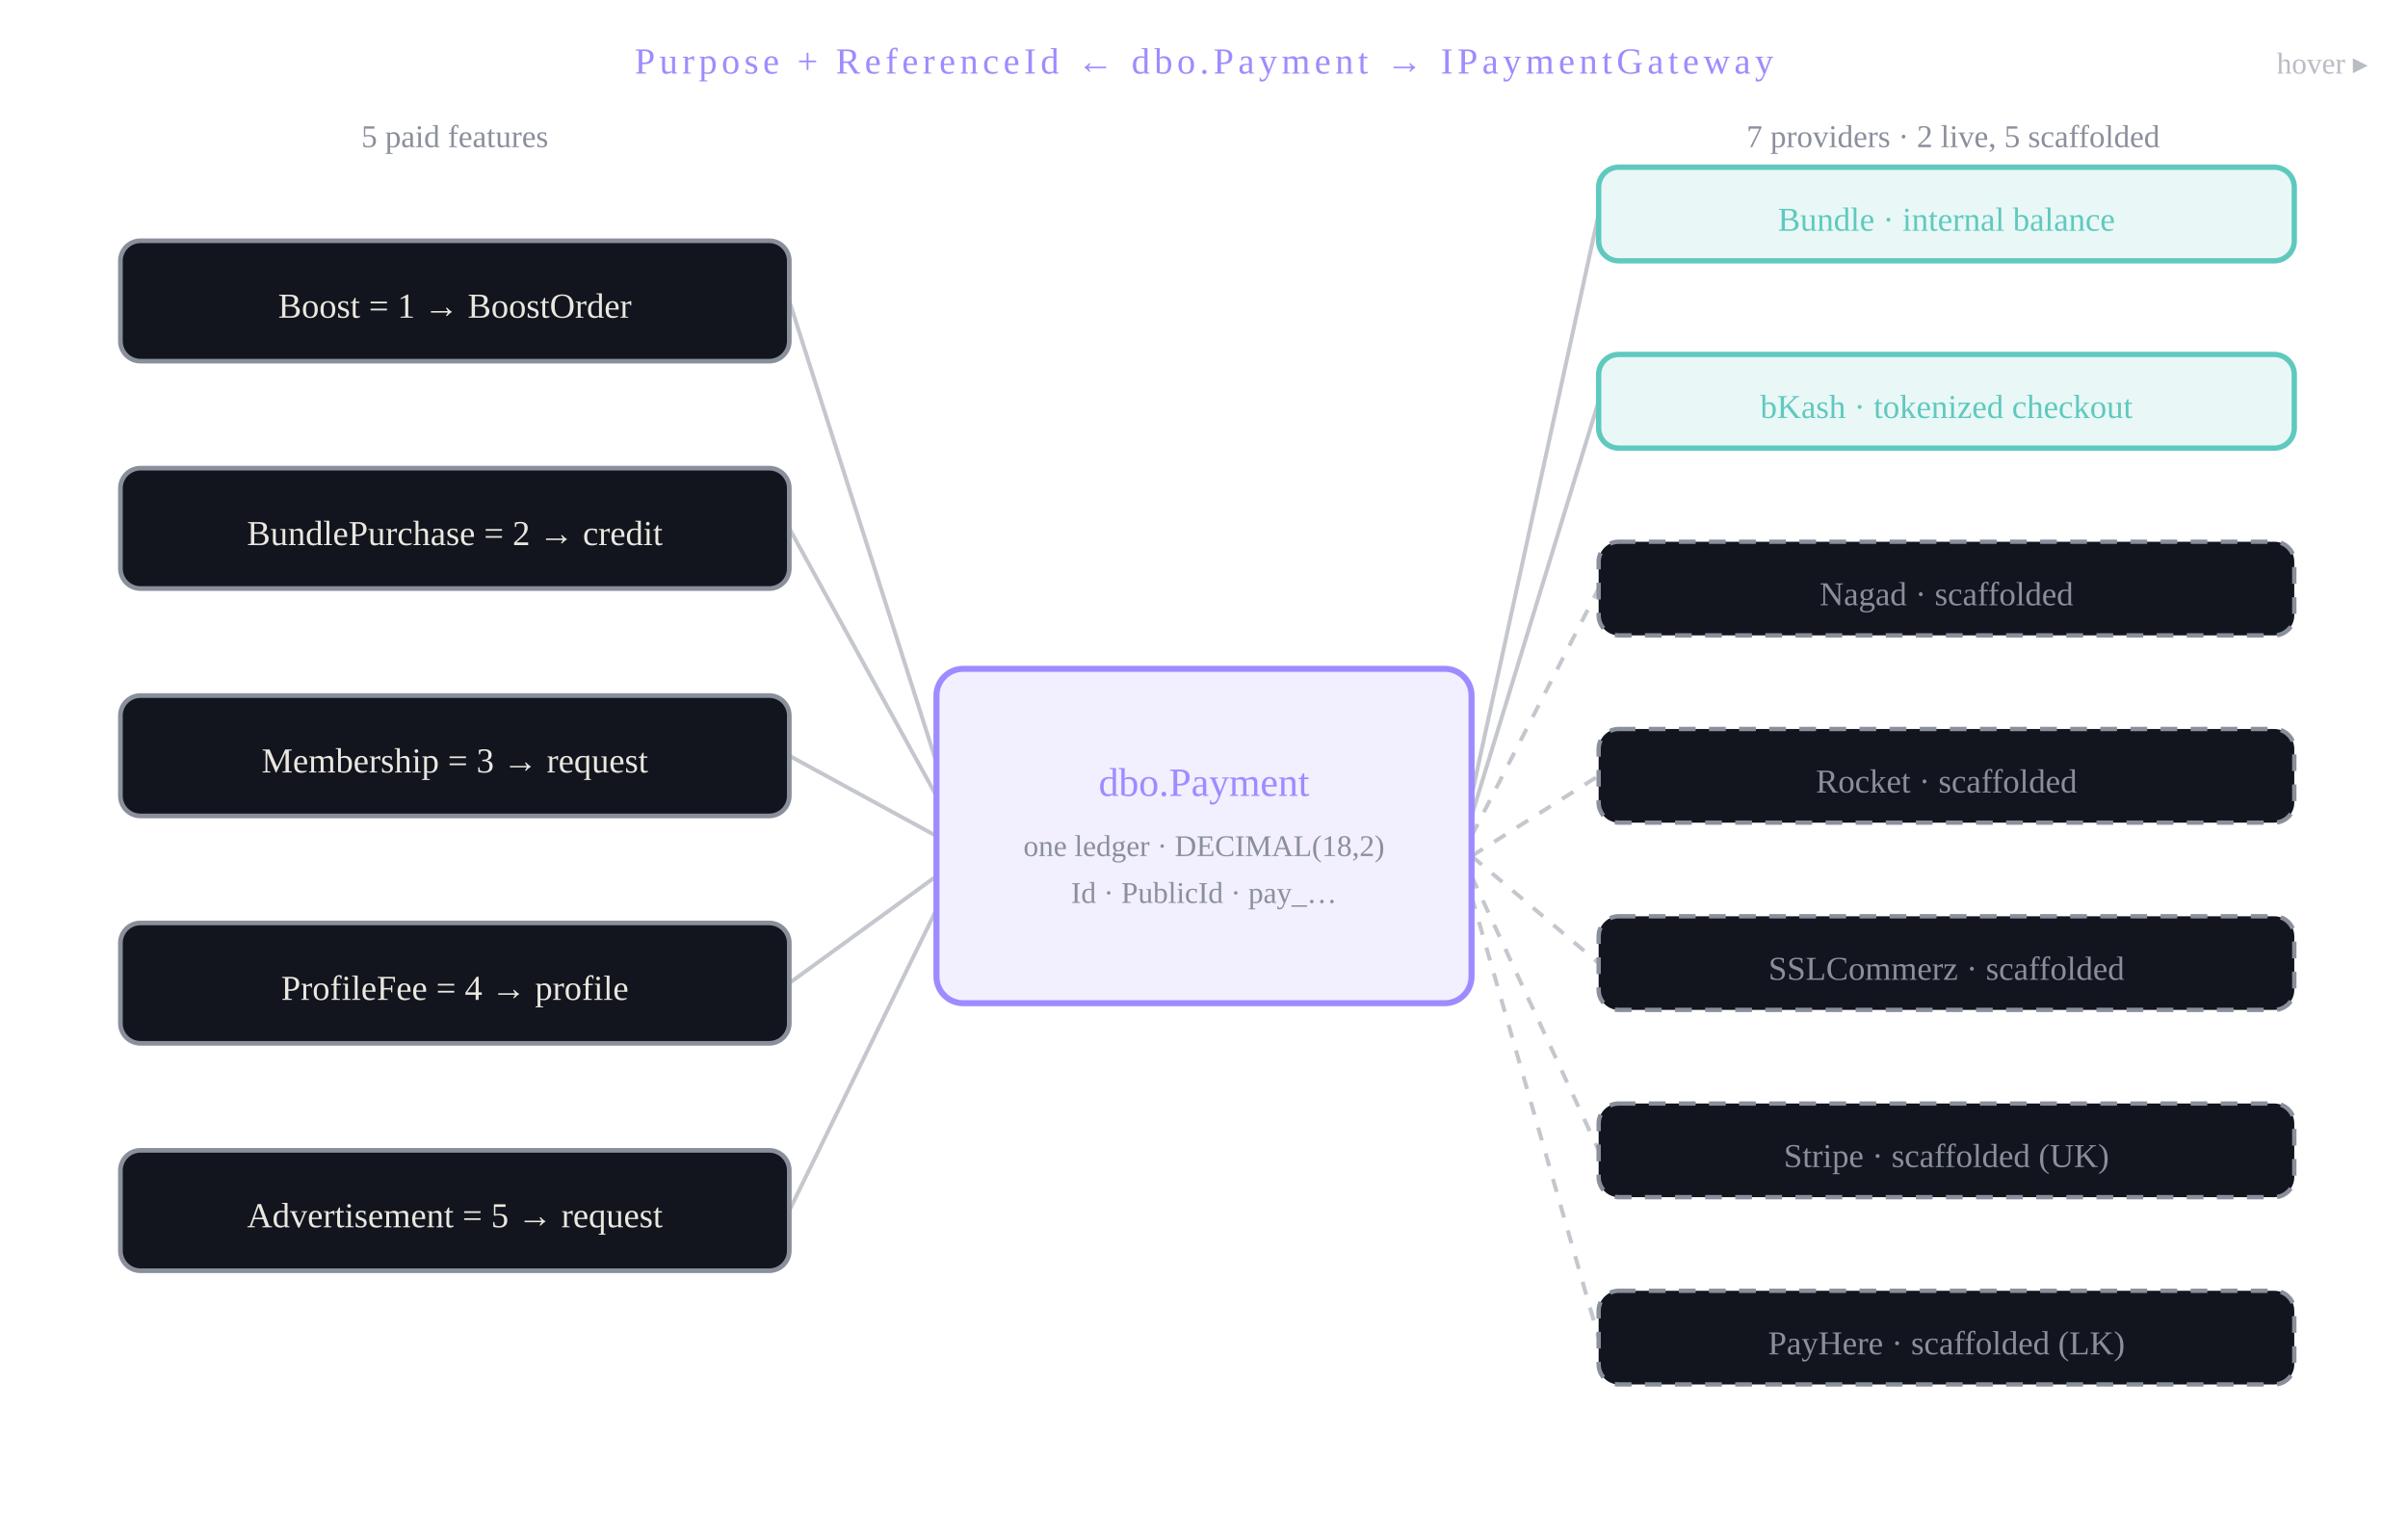
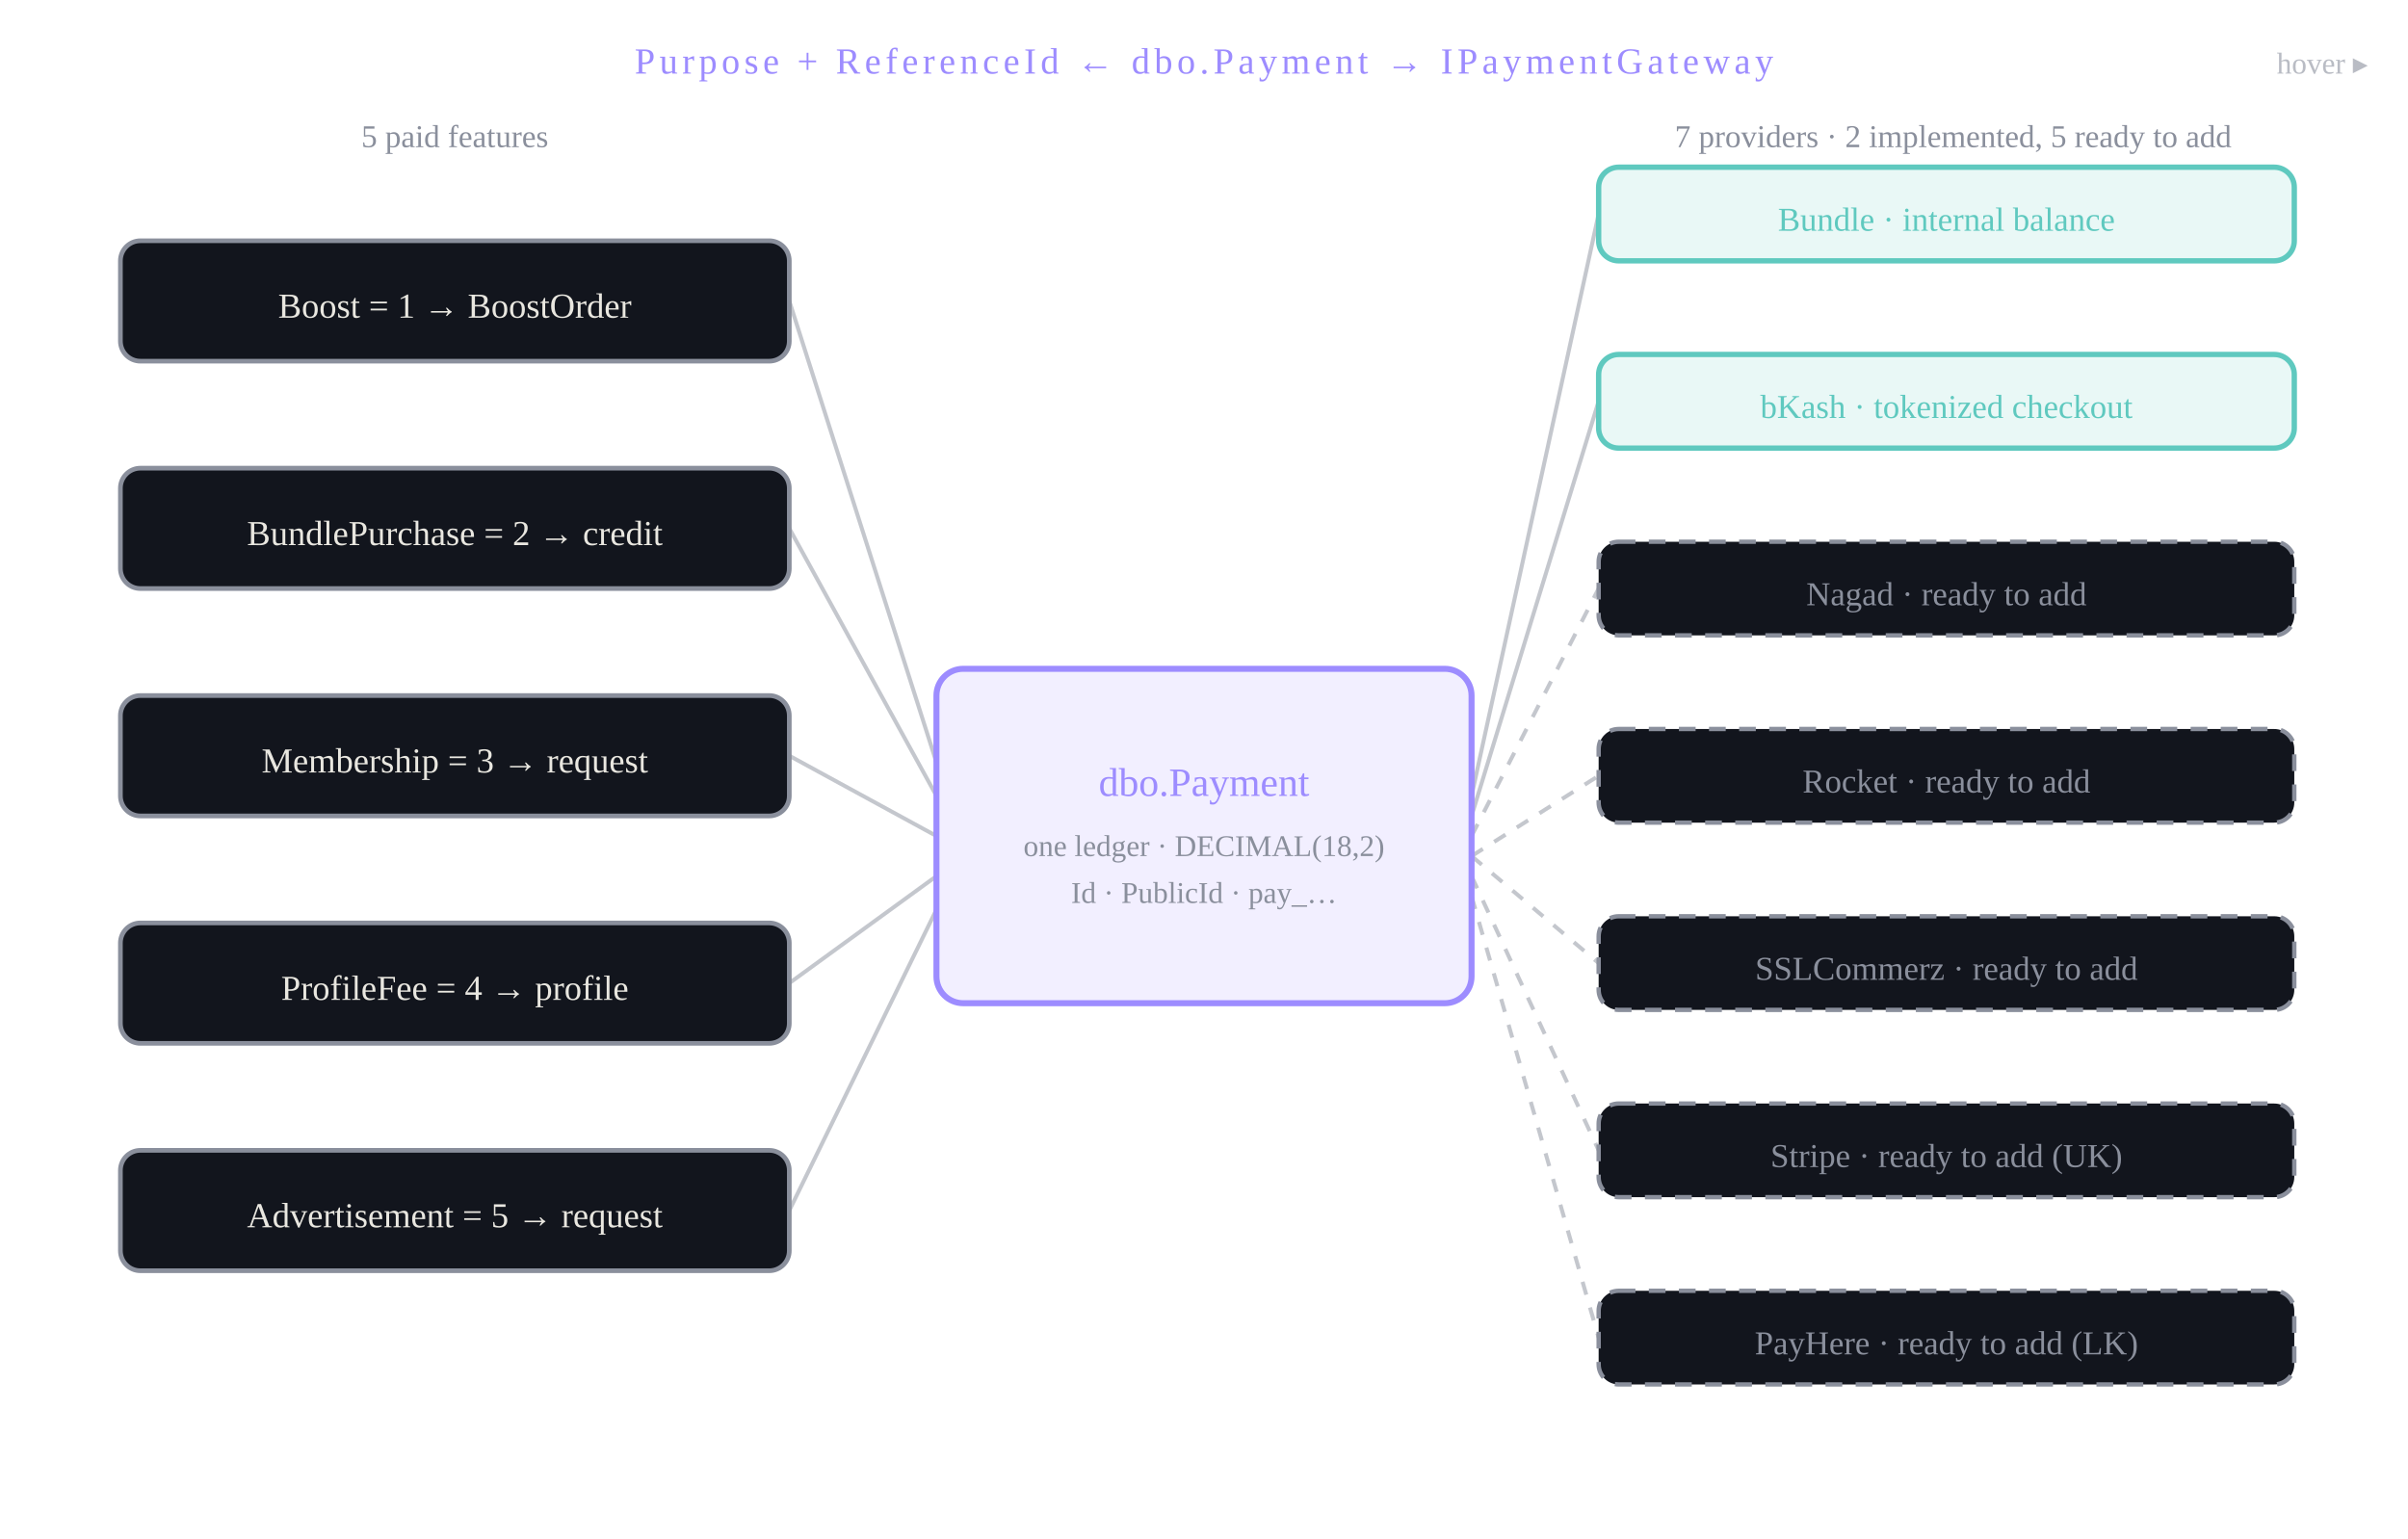
<svg xmlns="http://www.w3.org/2000/svg" viewBox="0 0 720 460" role="img" aria-labelledby="pdec-t pdec-d">
  <style>
    .pdec-node{ cursor:pointer; transition:opacity .2s ease; }
    .pdec-node:focus{ outline:none; }
    .pdec-hit{ fill:transparent; }
    svg:hover .pdec-node:not(:hover),
    svg:focus-within .pdec-node:not(:focus-within){ opacity:.28; }
    .pdec-box{ transition:stroke-width .2s ease; }
    .pdec-node:hover .pdec-box,
    .pdec-node:focus-within .pdec-box{ stroke-width:2.2; }
    .pdec-note{ opacity:0; transition:opacity .18s ease; }
    .pdec-node:hover .pdec-note,
    .pdec-node:focus-within .pdec-note{ opacity:1; }
    .pdec-hint{ opacity:.6; }
    svg:hover .pdec-hint, svg:focus-within .pdec-hint{ opacity:0; transition:opacity .25s ease; }
    @media (prefers-reduced-motion: reduce){ *{animation:none!important} }
  </style>
  <g style="font-family:var(--font-mono,'IBM Plex Mono',ui-monospace,monospace)" fill="var(--color-ink,#e9e7e0)" font-size="12">
    <text x="360" y="22" text-anchor="middle" font-size="11" letter-spacing="1.3" fill="var(--color-q1,#9d8cff)">Purpose + ReferenceId ← dbo.Payment → IPaymentGateway</text>
    <text x="136" y="44" text-anchor="middle" font-size="9.5" fill="var(--color-muted,#8a8f9c)">5 paid features</text>
-     <text x="584" y="44" text-anchor="middle" font-size="9.5" fill="var(--color-muted,#8a8f9c)">7 providers · 2 live, 5 scaffolded</text>
+     <text x="584" y="44" text-anchor="middle" font-size="9.5" fill="var(--color-muted,#8a8f9c)">7 providers · 2 implemented, 5 ready to add</text>
    <g stroke="var(--color-muted,#8a8f9c)" stroke-width="1.2" opacity="0.5">
      <line x1="236" y1="90" x2="280" y2="228" />
      <line x1="236" y1="158" x2="280" y2="238" />
      <line x1="236" y1="226" x2="280" y2="250" />
      <line x1="236" y1="294" x2="280" y2="262" />
      <line x1="236" y1="362" x2="280" y2="272" />
    </g>
    <g stroke="var(--color-muted,#8a8f9c)" stroke-width="1.2" opacity="0.5">
      <line x1="440" y1="238" x2="478" y2="64" />
      <line x1="440" y1="244" x2="478" y2="120" />
      <line x1="440" y1="250" x2="478" y2="176" stroke-dasharray="4 4" />
      <line x1="440" y1="256" x2="478" y2="232" stroke-dasharray="4 4" />
      <line x1="440" y1="256" x2="478" y2="288" stroke-dasharray="4 4" />
      <line x1="440" y1="262" x2="478" y2="344" stroke-dasharray="4 4" />
      <line x1="440" y1="268" x2="478" y2="400" stroke-dasharray="4 4" />
    </g>
    <g class="pdec-node" tabindex="0" role="group" aria-label="dbo.Payment, the one generic money ledger shared by every feature">
      <rect class="pdec-hit" x="278" y="198" width="164" height="104" />
      <rect class="pdec-box" x="280" y="200" width="160" height="100" rx="8" fill="var(--color-q1,#9d8cff)" fill-opacity="0.14" stroke="var(--color-q1,#9d8cff)" stroke-width="1.8" />
      <text x="360" y="238" text-anchor="middle" font-size="12" fill="var(--color-q1,#9d8cff)">dbo.Payment</text>
      <text x="360" y="256" text-anchor="middle" font-size="9" fill="var(--color-muted,#8a8f9c)">one ledger · DECIMAL(18,2)</text>
      <text x="360" y="270" text-anchor="middle" font-size="9" fill="var(--color-muted,#8a8f9c)">Id · PublicId · pay_…</text>
      <text class="pdec-note" x="360" y="316" text-anchor="middle" font-size="9" fill="var(--color-muted,#8a8f9c)">status, idempotency, settlement, refunds live ONCE here</text>
    </g>
    <g class="pdec-node" tabindex="0" role="group" aria-label="Boost, purpose 1, links to a BoostOrder row">
      <rect class="pdec-hit" x="34" y="70" width="204" height="40" />
      <rect class="pdec-box" x="36" y="72" width="200" height="36" rx="6" fill="var(--color-surface,#12151d)" stroke="var(--color-muted,#8a8f9c)" stroke-width="1.4" />
      <text x="136" y="95" text-anchor="middle" font-size="10.5">Boost = 1 → BoostOrder</text>
      <text class="pdec-note" x="136" y="64" text-anchor="middle" font-size="9" fill="var(--color-muted,#8a8f9c)">paid ad promotion</text>
    </g>
    <g class="pdec-node" tabindex="0" role="group" aria-label="BundlePurchase, purpose 2, credits the user balance, no domain table">
      <rect class="pdec-hit" x="34" y="138" width="204" height="40" />
      <rect class="pdec-box" x="36" y="140" width="200" height="36" rx="6" fill="var(--color-surface,#12151d)" stroke="var(--color-muted,#8a8f9c)" stroke-width="1.4" />
      <text x="136" y="163" text-anchor="middle" font-size="10.5">BundlePurchase = 2 → credit</text>
      <text class="pdec-note" x="136" y="132" text-anchor="middle" font-size="9" fill="var(--color-muted,#8a8f9c)">no domain table — the row IS the order</text>
    </g>
    <g class="pdec-node" tabindex="0" role="group" aria-label="Membership, purpose 3, links to the membership request">
      <rect class="pdec-hit" x="34" y="206" width="204" height="40" />
      <rect class="pdec-box" x="36" y="208" width="200" height="36" rx="6" fill="var(--color-surface,#12151d)" stroke="var(--color-muted,#8a8f9c)" stroke-width="1.4" />
      <text x="136" y="231" text-anchor="middle" font-size="10.5">Membership = 3 → request</text>
      <text class="pdec-note" x="136" y="200" text-anchor="middle" font-size="9" fill="var(--color-muted,#8a8f9c)">tier purchase / renewal</text>
    </g>
    <g class="pdec-node" tabindex="0" role="group" aria-label="ProfileFee, purpose 4, unlocks a professional profile">
      <rect class="pdec-hit" x="34" y="274" width="204" height="40" />
      <rect class="pdec-box" x="36" y="276" width="200" height="36" rx="6" fill="var(--color-surface,#12151d)" stroke="var(--color-muted,#8a8f9c)" stroke-width="1.4" />
      <text x="136" y="299" text-anchor="middle" font-size="10.5">ProfileFee = 4 → profile</text>
      <text class="pdec-note" x="136" y="330" text-anchor="middle" font-size="9" fill="var(--color-muted,#8a8f9c)">the legacy 52-BDT CV-unlock gate</text>
    </g>
    <g class="pdec-node" tabindex="0" role="group" aria-label="Advertisement, purpose 5, links to an advertisement user request, approval-gated">
      <rect class="pdec-hit" x="34" y="342" width="204" height="40" />
      <rect class="pdec-box" x="36" y="344" width="200" height="36" rx="6" fill="var(--color-surface,#12151d)" stroke="var(--color-muted,#8a8f9c)" stroke-width="1.4" />
      <text x="136" y="367" text-anchor="middle" font-size="10.5">Advertisement = 5 → request</text>
      <text class="pdec-note" x="136" y="398" text-anchor="middle" font-size="9" fill="var(--color-muted,#8a8f9c)">display banner · admin publishes after paid</text>
    </g>
    <g class="pdec-node" tabindex="0" role="group" aria-label="Bundle gateway, internal balance debit, implemented">
      <rect class="pdec-hit" x="476" y="48" width="212" height="32" />
      <rect class="pdec-box" x="478" y="50" width="208" height="28" rx="6" fill="var(--color-q0,#5fc9bf)" fill-opacity="0.14" stroke="var(--color-q0,#5fc9bf)" stroke-width="1.6" />
      <text x="582" y="69" text-anchor="middle" font-size="10" fill="var(--color-q0,#5fc9bf)">Bundle · internal balance</text>
      <text class="pdec-note" x="582" y="42" text-anchor="middle" font-size="9" fill="var(--color-muted,#8a8f9c)">URL-less — settles inline on create</text>
    </g>
    <g class="pdec-node" tabindex="0" role="group" aria-label="bKash tokenized checkout, implemented">
      <rect class="pdec-hit" x="476" y="104" width="212" height="32" />
      <rect class="pdec-box" x="478" y="106" width="208" height="28" rx="6" fill="var(--color-q0,#5fc9bf)" fill-opacity="0.14" stroke="var(--color-q0,#5fc9bf)" stroke-width="1.6" />
      <text x="582" y="125" text-anchor="middle" font-size="10" fill="var(--color-q0,#5fc9bf)">bKash · tokenized checkout</text>
      <text class="pdec-note" x="582" y="150" text-anchor="middle" font-size="9" fill="var(--color-muted,#8a8f9c)">real 4-call flow · execute→query fallback</text>
    </g>
-     <g class="pdec-node" tabindex="0" role="group" aria-label="Nagad, scaffolded enum only">
+     <g class="pdec-node" tabindex="0" role="group" aria-label="Nagad, ready to drop in behind the same seam">
      <rect class="pdec-hit" x="476" y="160" width="212" height="32" />
      <rect class="pdec-box" x="478" y="162" width="208" height="28" rx="6" fill="var(--color-surface,#12151d)" stroke="var(--color-muted,#8a8f9c)" stroke-width="1.3" stroke-dasharray="5 4" />
-       <text x="582" y="181" text-anchor="middle" font-size="10" fill="var(--color-muted,#8a8f9c)">Nagad · scaffolded</text>
+       <text x="582" y="181" text-anchor="middle" font-size="10" fill="var(--color-muted,#8a8f9c)">Nagad · ready to add</text>
      <text class="pdec-note" x="582" y="206" text-anchor="middle" font-size="9" fill="var(--color-muted,#8a8f9c)">enum value only — no gateway yet</text>
    </g>
-     <g class="pdec-node" tabindex="0" role="group" aria-label="Rocket, scaffolded enum only">
+     <g class="pdec-node" tabindex="0" role="group" aria-label="Rocket, ready to drop in behind the same seam">
      <rect class="pdec-hit" x="476" y="216" width="212" height="32" />
      <rect class="pdec-box" x="478" y="218" width="208" height="28" rx="6" fill="var(--color-surface,#12151d)" stroke="var(--color-muted,#8a8f9c)" stroke-width="1.3" stroke-dasharray="5 4" />
-       <text x="582" y="237" text-anchor="middle" font-size="10" fill="var(--color-muted,#8a8f9c)">Rocket · scaffolded</text>
+       <text x="582" y="237" text-anchor="middle" font-size="10" fill="var(--color-muted,#8a8f9c)">Rocket · ready to add</text>
      <text class="pdec-note" x="582" y="262" text-anchor="middle" font-size="9" fill="var(--color-muted,#8a8f9c)">enum value only — no gateway yet</text>
    </g>
-     <g class="pdec-node" tabindex="0" role="group" aria-label="SSLCommerz, scaffolded enum only">
+     <g class="pdec-node" tabindex="0" role="group" aria-label="SSLCommerz, ready to drop in behind the same seam">
      <rect class="pdec-hit" x="476" y="272" width="212" height="32" />
      <rect class="pdec-box" x="478" y="274" width="208" height="28" rx="6" fill="var(--color-surface,#12151d)" stroke="var(--color-muted,#8a8f9c)" stroke-width="1.3" stroke-dasharray="5 4" />
-       <text x="582" y="293" text-anchor="middle" font-size="10" fill="var(--color-muted,#8a8f9c)">SSLCommerz · scaffolded</text>
+       <text x="582" y="293" text-anchor="middle" font-size="10" fill="var(--color-muted,#8a8f9c)">SSLCommerz · ready to add</text>
      <text class="pdec-note" x="582" y="318" text-anchor="middle" font-size="9" fill="var(--color-muted,#8a8f9c)">IPN webhook vendor — ResolveCallbackReference ready</text>
    </g>
-     <g class="pdec-node" tabindex="0" role="group" aria-label="Stripe, scaffolded enum only, UK expansion">
+     <g class="pdec-node" tabindex="0" role="group" aria-label="Stripe, ready to drop in behind the same seam, UK expansion">
      <rect class="pdec-hit" x="476" y="328" width="212" height="32" />
      <rect class="pdec-box" x="478" y="330" width="208" height="28" rx="6" fill="var(--color-surface,#12151d)" stroke="var(--color-muted,#8a8f9c)" stroke-width="1.3" stroke-dasharray="5 4" />
-       <text x="582" y="349" text-anchor="middle" font-size="10" fill="var(--color-muted,#8a8f9c)">Stripe · scaffolded (UK)</text>
+       <text x="582" y="349" text-anchor="middle" font-size="10" fill="var(--color-muted,#8a8f9c)">Stripe · ready to add (UK)</text>
      <text class="pdec-note" x="582" y="374" text-anchor="middle" font-size="9" fill="var(--color-muted,#8a8f9c)">resolver picks it by country, not code branches</text>
    </g>
-     <g class="pdec-node" tabindex="0" role="group" aria-label="PayHere, scaffolded enum only, Sri Lanka expansion">
+     <g class="pdec-node" tabindex="0" role="group" aria-label="PayHere, ready to drop in behind the same seam, Sri Lanka expansion">
      <rect class="pdec-hit" x="476" y="384" width="212" height="32" />
      <rect class="pdec-box" x="478" y="386" width="208" height="28" rx="6" fill="var(--color-surface,#12151d)" stroke="var(--color-muted,#8a8f9c)" stroke-width="1.3" stroke-dasharray="5 4" />
-       <text x="582" y="405" text-anchor="middle" font-size="10" fill="var(--color-muted,#8a8f9c)">PayHere · scaffolded (LK)</text>
+       <text x="582" y="405" text-anchor="middle" font-size="10" fill="var(--color-muted,#8a8f9c)">PayHere · ready to add (LK)</text>
      <text class="pdec-note" x="582" y="430" text-anchor="middle" font-size="9" fill="var(--color-muted,#8a8f9c)">add a vendor = 1 class + 1 DI line</text>
    </g>
    <text class="pdec-hint" x="708" y="22" text-anchor="end" font-size="9" fill="var(--color-muted,#8a8f9c)">hover ▸</text>
  </g>
</svg>
